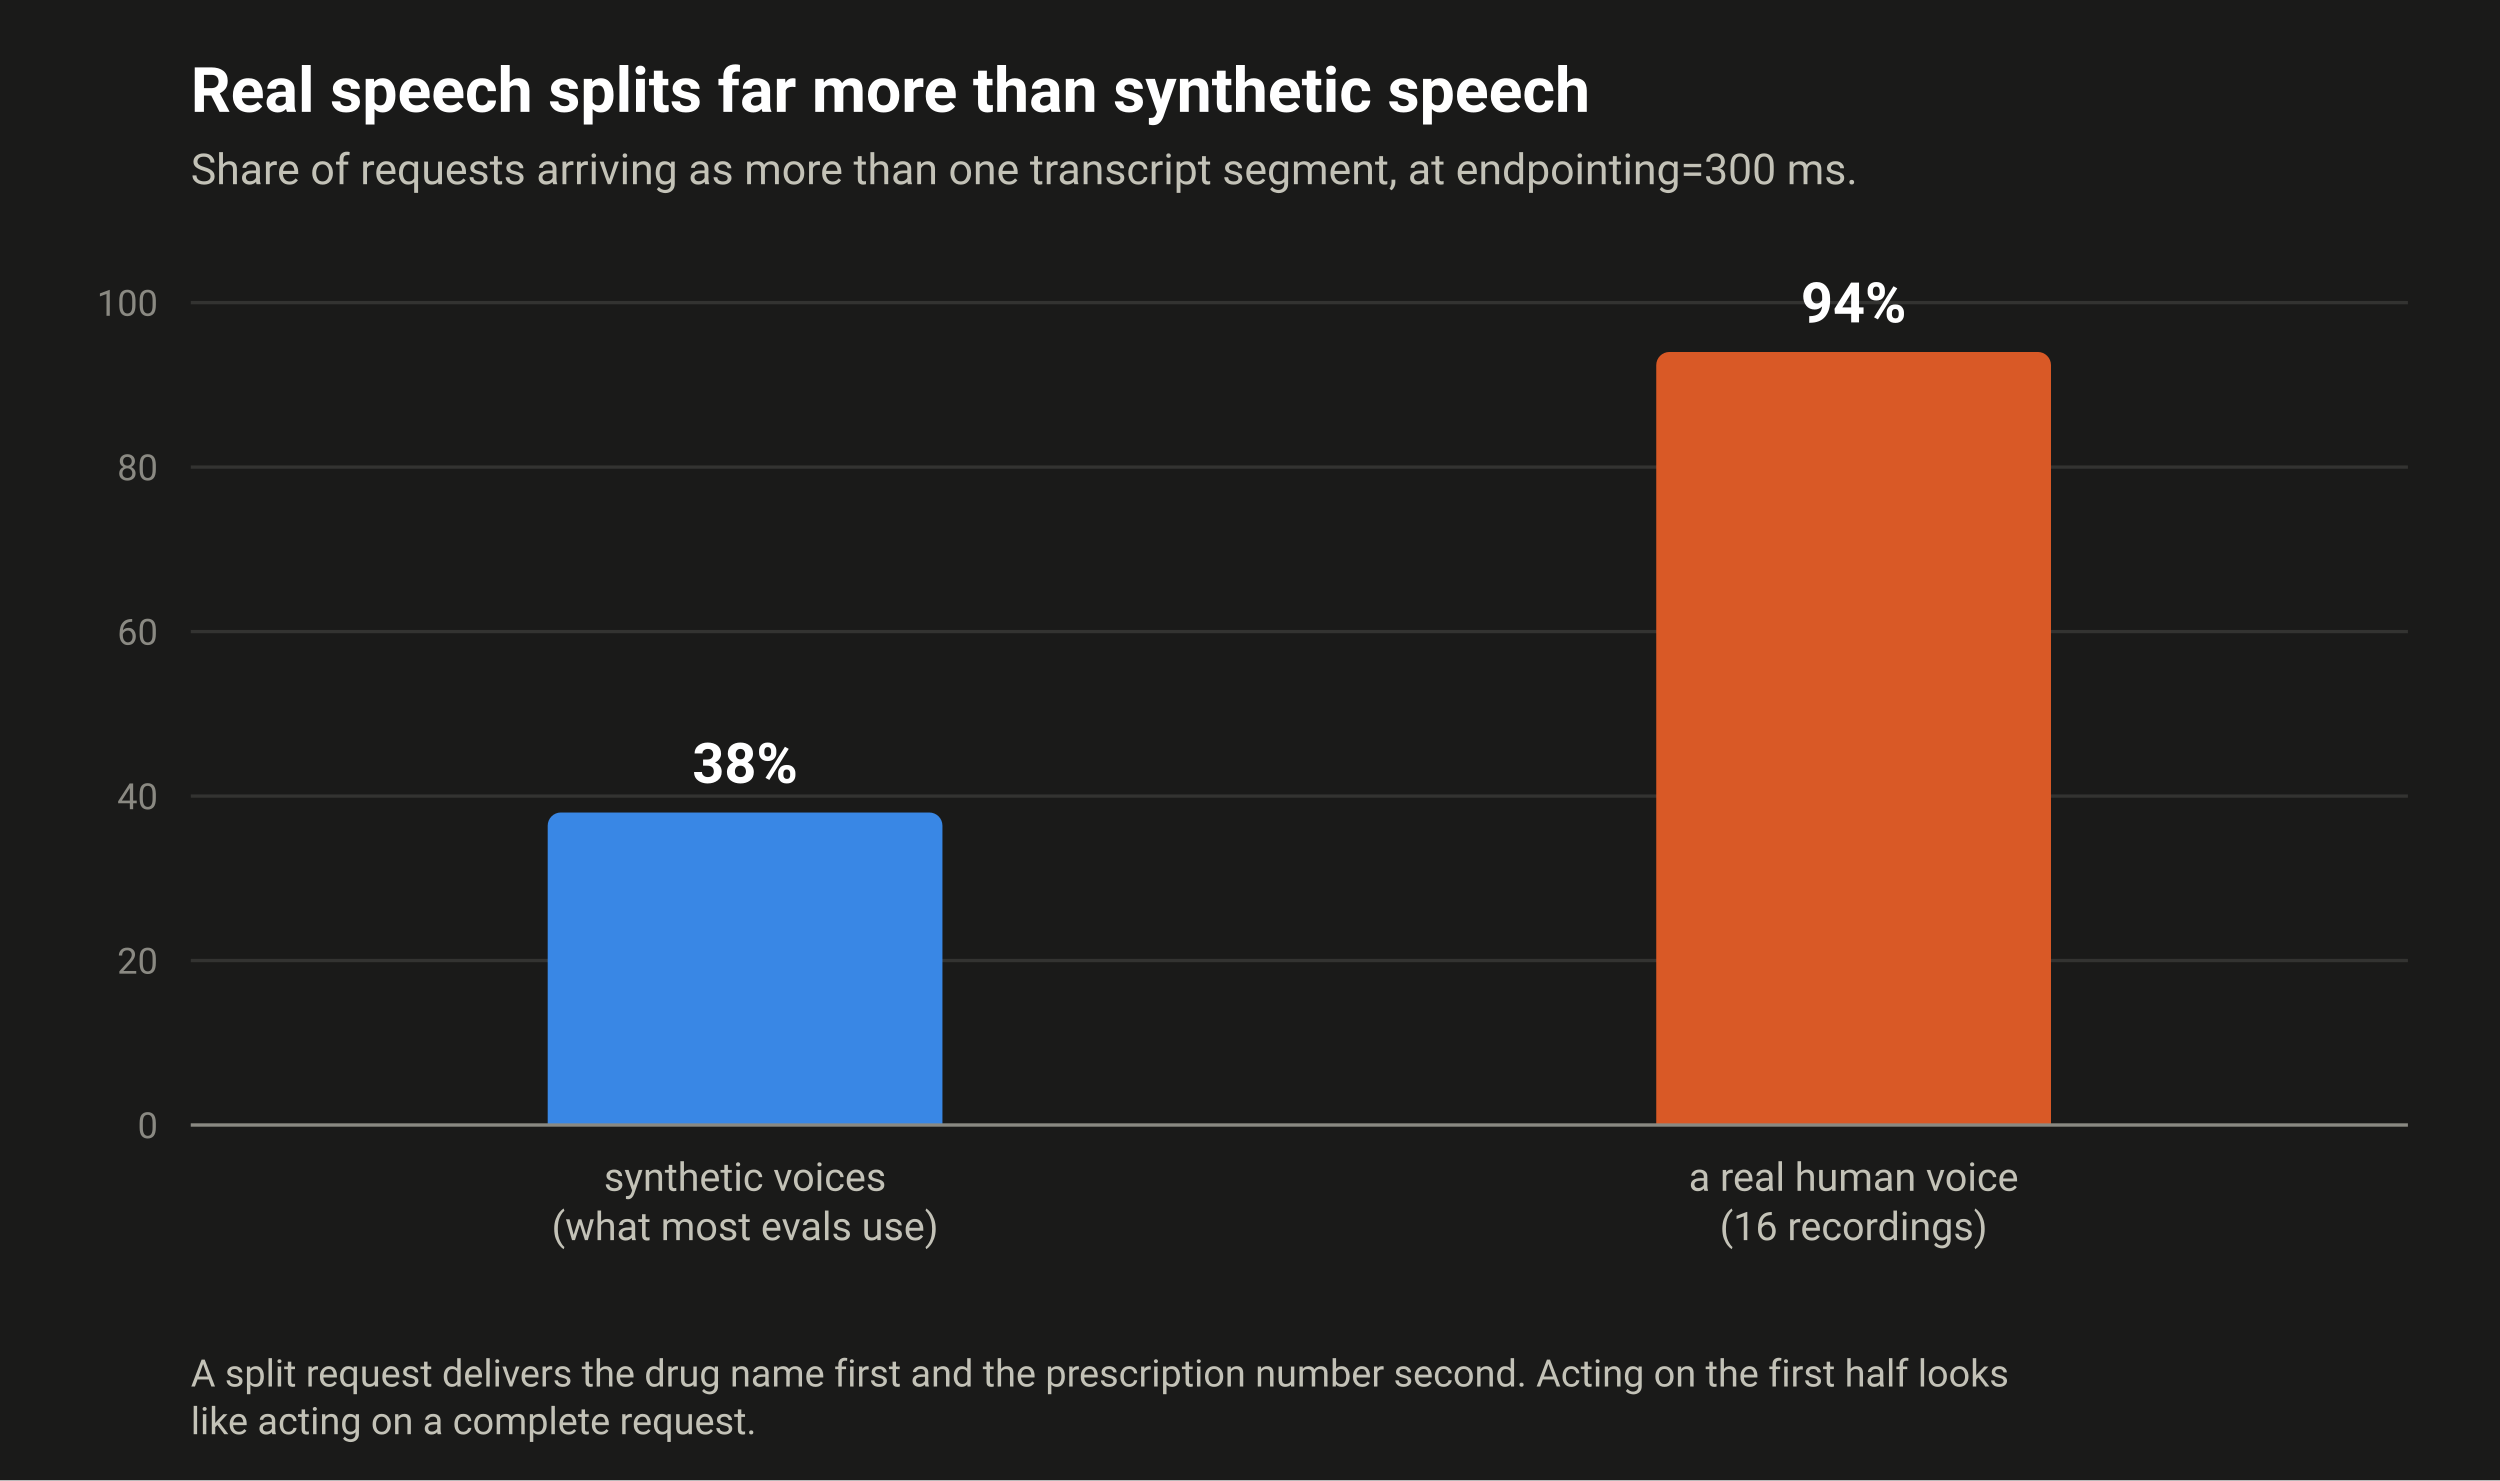
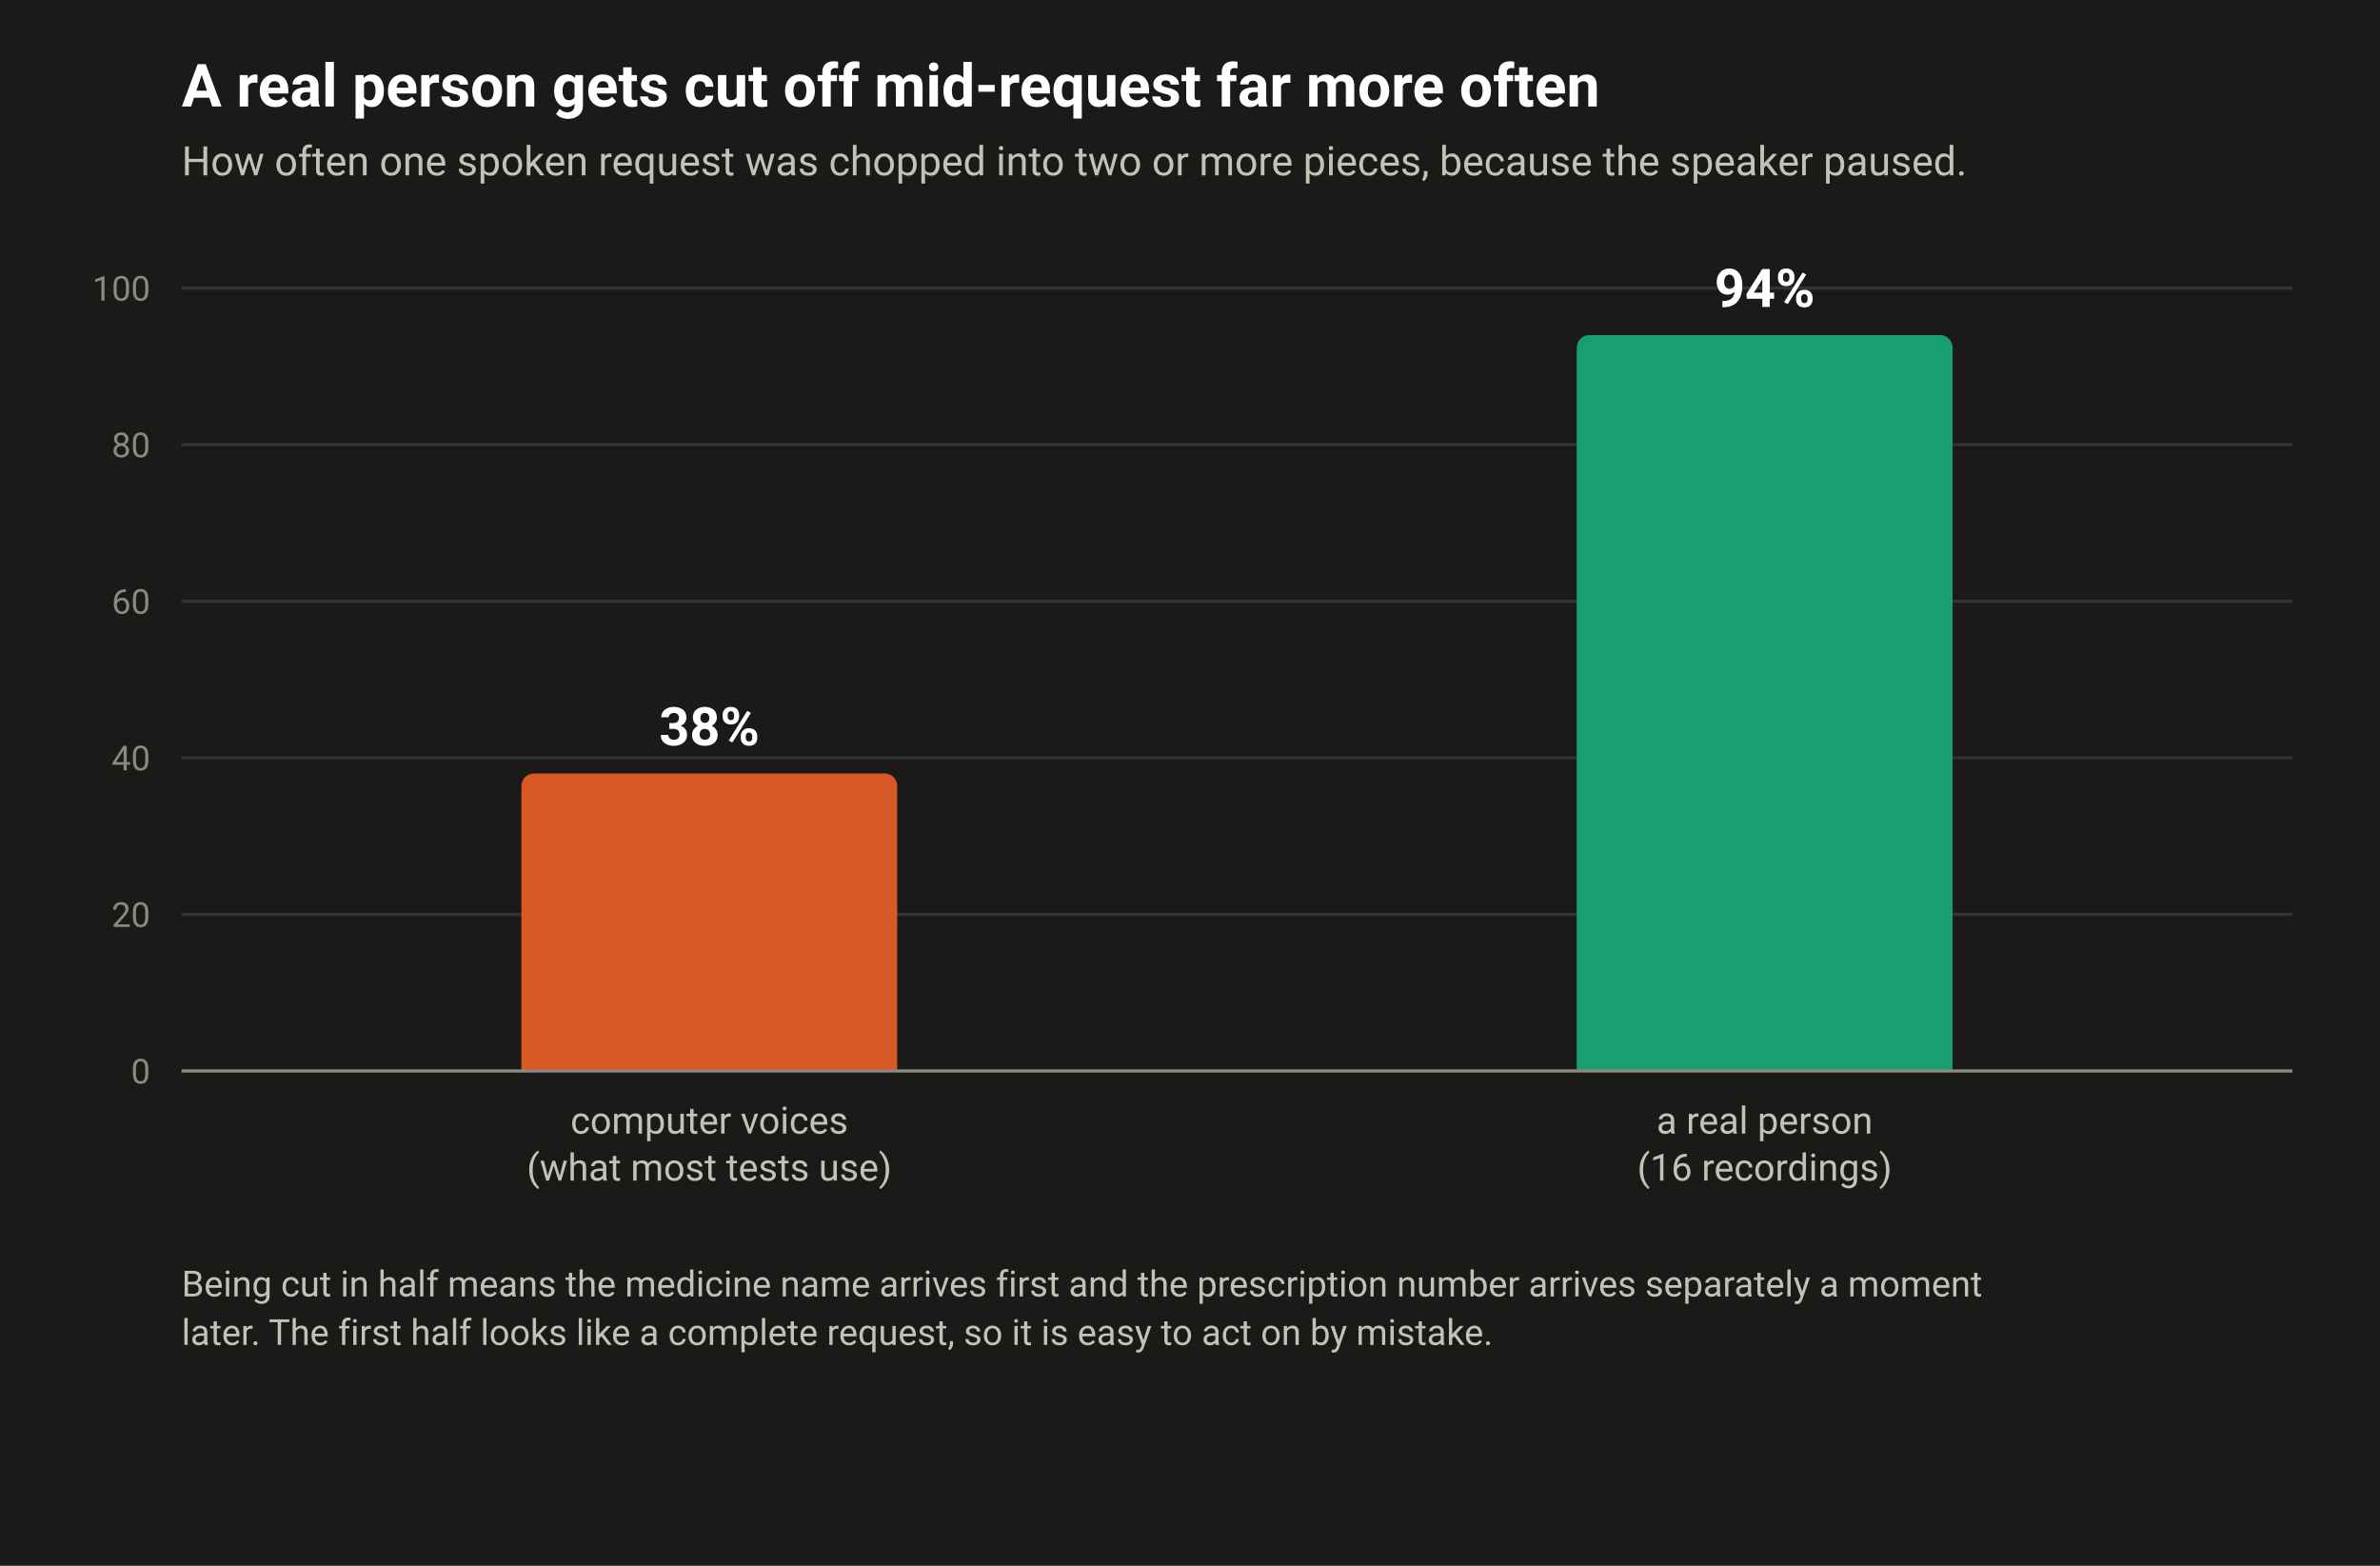
- <svg xmlns="http://www.w3.org/2000/svg" viewBox="0 0 760 450" width="760" height="450" role="img" aria-label="Real speech splits far more than synthetic speech. Share of requests arriving as more than one transcript segment, at endpointing=300 ms.">
-   <rect width="760" height="450" fill="#1a1a19" />
+ <svg xmlns="http://www.w3.org/2000/svg" viewBox="0 0 760 500" width="760" height="500" role="img" aria-label="A real person gets cut off mid-request far more often. How often one spoken request was chopped into two or more pieces, because the speaker paused.">
+   <rect width="760" height="500" fill="#1a1a19" />
  <g font-family="-apple-system,BlinkMacSystemFont,'Segoe UI',Roboto,Helvetica,Arial,sans-serif">
-     <text x="58" y="34" font-size="19" font-weight="650" fill="#ffffff">Real speech splits far more than synthetic speech</text>
-     <text x="58" y="56" font-size="13" fill="#c3c2b7">Share of requests arriving as more than one transcript segment, at endpointing=300 ms.</text>
+     <text x="58" y="34" font-size="19" font-weight="650" fill="#ffffff">A real person gets cut off mid-request far more often</text>
+     <text x="58" y="56" font-size="13" fill="#c3c2b7">How often one spoken request was chopped into two or more pieces, because the speaker paused.</text>
    <line x1="58" y1="342.0" x2="732" y2="342.0" stroke="#333331" stroke-width="1" />
    <text x="48" y="346.0" font-size="11" text-anchor="end" fill="#8a8982">0</text>
    <line x1="58" y1="292.0" x2="732" y2="292.0" stroke="#333331" stroke-width="1" />
    <text x="48" y="296.0" font-size="11" text-anchor="end" fill="#8a8982">20</text>
    <line x1="58" y1="242.0" x2="732" y2="242.0" stroke="#333331" stroke-width="1" />
    <text x="48" y="246.0" font-size="11" text-anchor="end" fill="#8a8982">40</text>
    <line x1="58" y1="192.0" x2="732" y2="192.0" stroke="#333331" stroke-width="1" />
    <text x="48" y="196.0" font-size="11" text-anchor="end" fill="#8a8982">60</text>
    <line x1="58" y1="142.0" x2="732" y2="142.0" stroke="#333331" stroke-width="1" />
    <text x="48" y="146.0" font-size="11" text-anchor="end" fill="#8a8982">80</text>
    <line x1="58" y1="92.0" x2="732" y2="92.0" stroke="#333331" stroke-width="1" />
    <text x="48" y="96.0" font-size="11" text-anchor="end" fill="#8a8982">100</text>
-     <path d="M166.5,342.0 V251.0 a4,4 0 0 1 4,-4 h112.0 a4,4 0 0 1 4,4 V342.0 Z" fill="#3987e5" />
+     <path d="M166.5,342.0 V251.0 a4,4 0 0 1 4,-4 h112.0 a4,4 0 0 1 4,4 V342.0 Z" fill="#d95926" />
    <text x="226.5" y="238.0" font-size="17" font-weight="700" text-anchor="middle" fill="#ffffff">38%</text>
-     <text x="226.5" y="362.0" font-size="12" text-anchor="middle" fill="#c3c2b7">synthetic voices</text>
-     <text x="226.5" y="377.0" font-size="12" text-anchor="middle" fill="#c3c2b7">(what most evals use)</text>
-     <path d="M503.5,342.0 V111.0 a4,4 0 0 1 4,-4 h112.0 a4,4 0 0 1 4,4 V342.0 Z" fill="#d95926" />
+     <text x="226.5" y="362.0" font-size="12" text-anchor="middle" fill="#c3c2b7">computer voices</text>
+     <text x="226.5" y="377.0" font-size="12" text-anchor="middle" fill="#c3c2b7">(what most tests use)</text>
+     <path d="M503.5,342.0 V111.0 a4,4 0 0 1 4,-4 h112.0 a4,4 0 0 1 4,4 V342.0 Z" fill="#199e70" />
    <text x="563.5" y="98.0" font-size="17" font-weight="700" text-anchor="middle" fill="#ffffff">94%</text>
-     <text x="563.5" y="362.0" font-size="12" text-anchor="middle" fill="#c3c2b7">a real human voice</text>
+     <text x="563.5" y="362.0" font-size="12" text-anchor="middle" fill="#c3c2b7">a real person</text>
    <text x="563.5" y="377.0" font-size="12" text-anchor="middle" fill="#c3c2b7">(16 recordings)</text>
    <line x1="58" y1="342" x2="732" y2="342" stroke="#8a8982" stroke-width="1" />
-     <text x="58" y="421.5" font-size="11.5" fill="#c3c2b7">A split request delivers the drug name first and the prescription number second. Acting on the first half looks</text>
-     <text x="58" y="436.0" font-size="11.5" fill="#c3c2b7">like acting on a complete request.</text>
+     <text x="58" y="414.0" font-size="11.5" fill="#c3c2b7">Being cut in half means the medicine name arrives first and the prescription number arrives separately a moment</text>
+     <text x="58" y="429.5" font-size="11.5" fill="#c3c2b7">later. The first half looks like a complete request, so it is easy to act on by mistake.</text>
  </g>
</svg>
